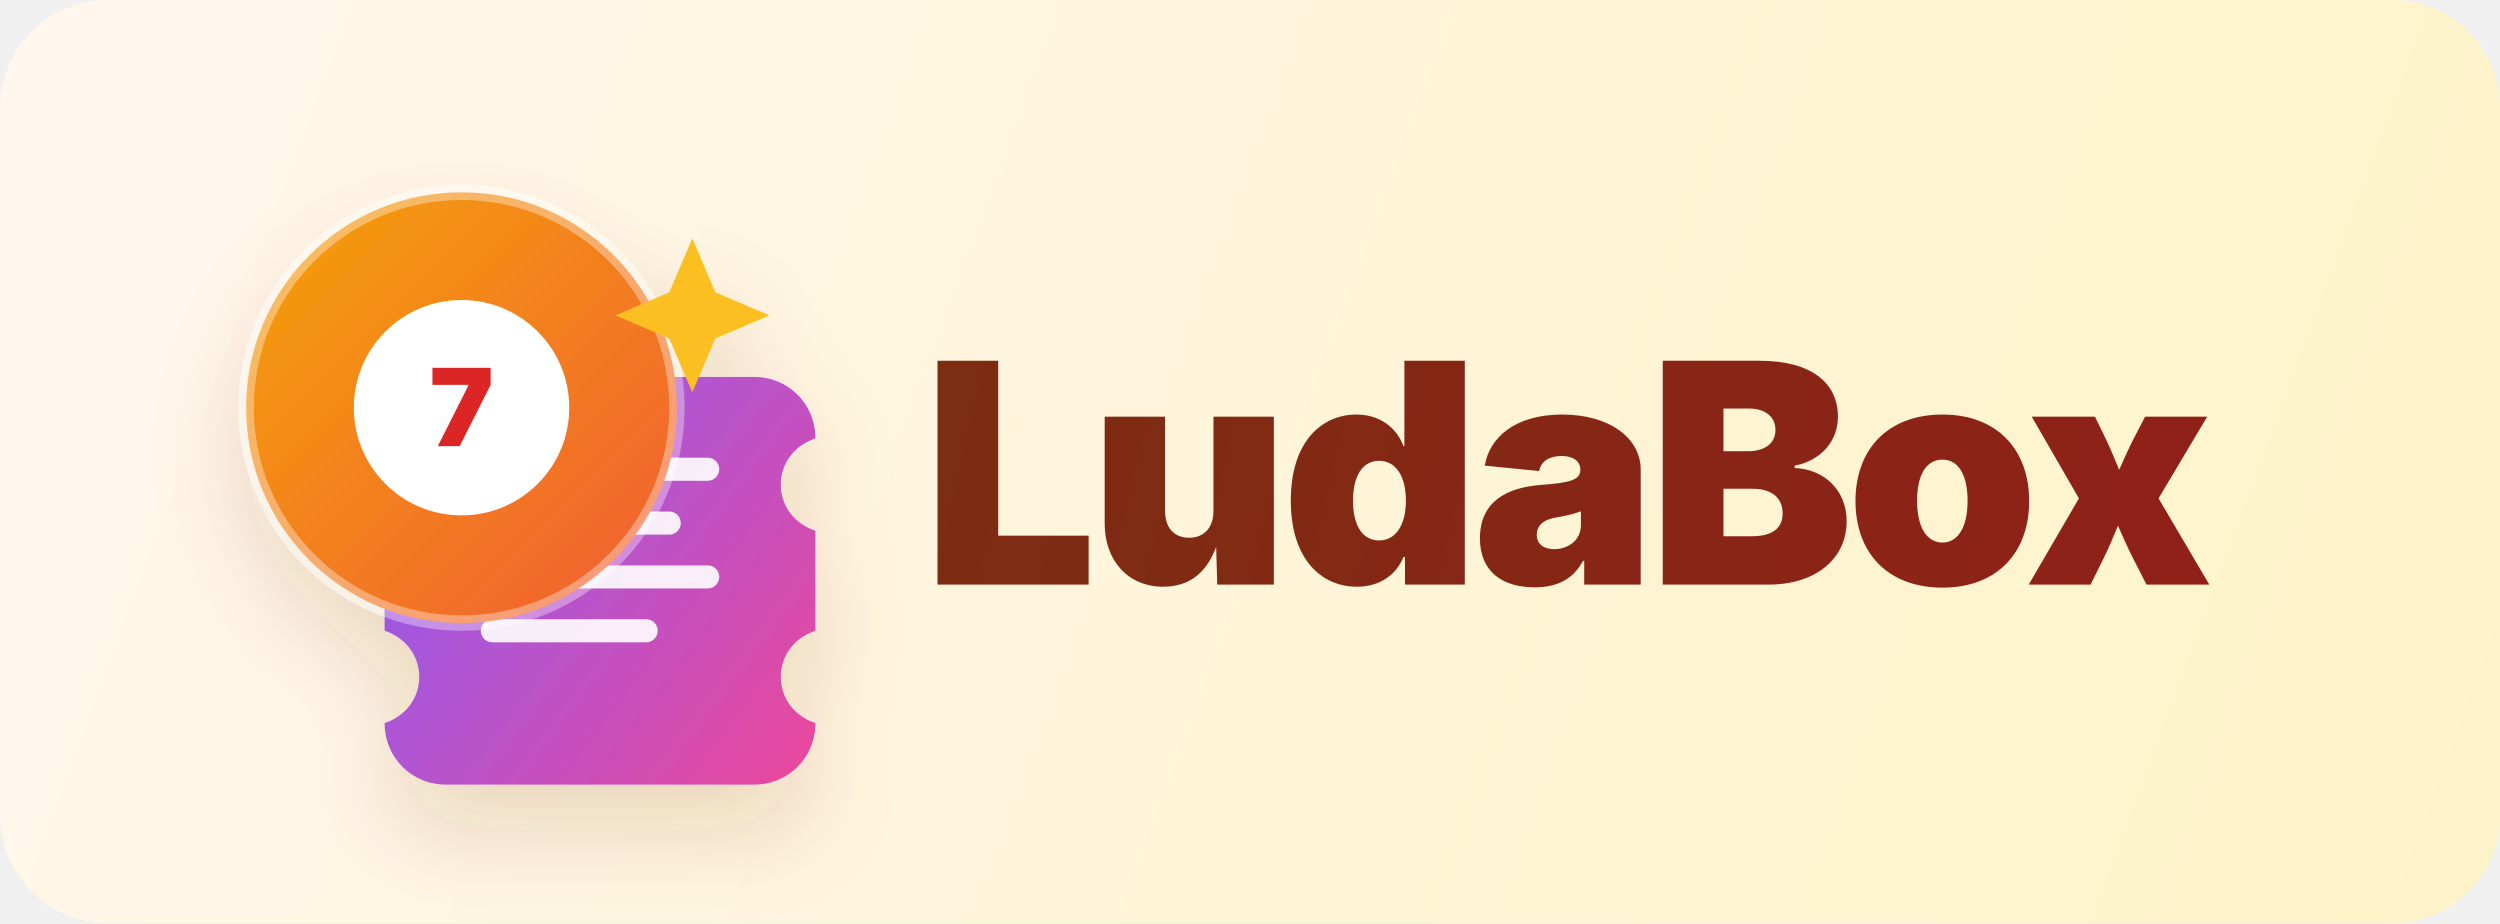
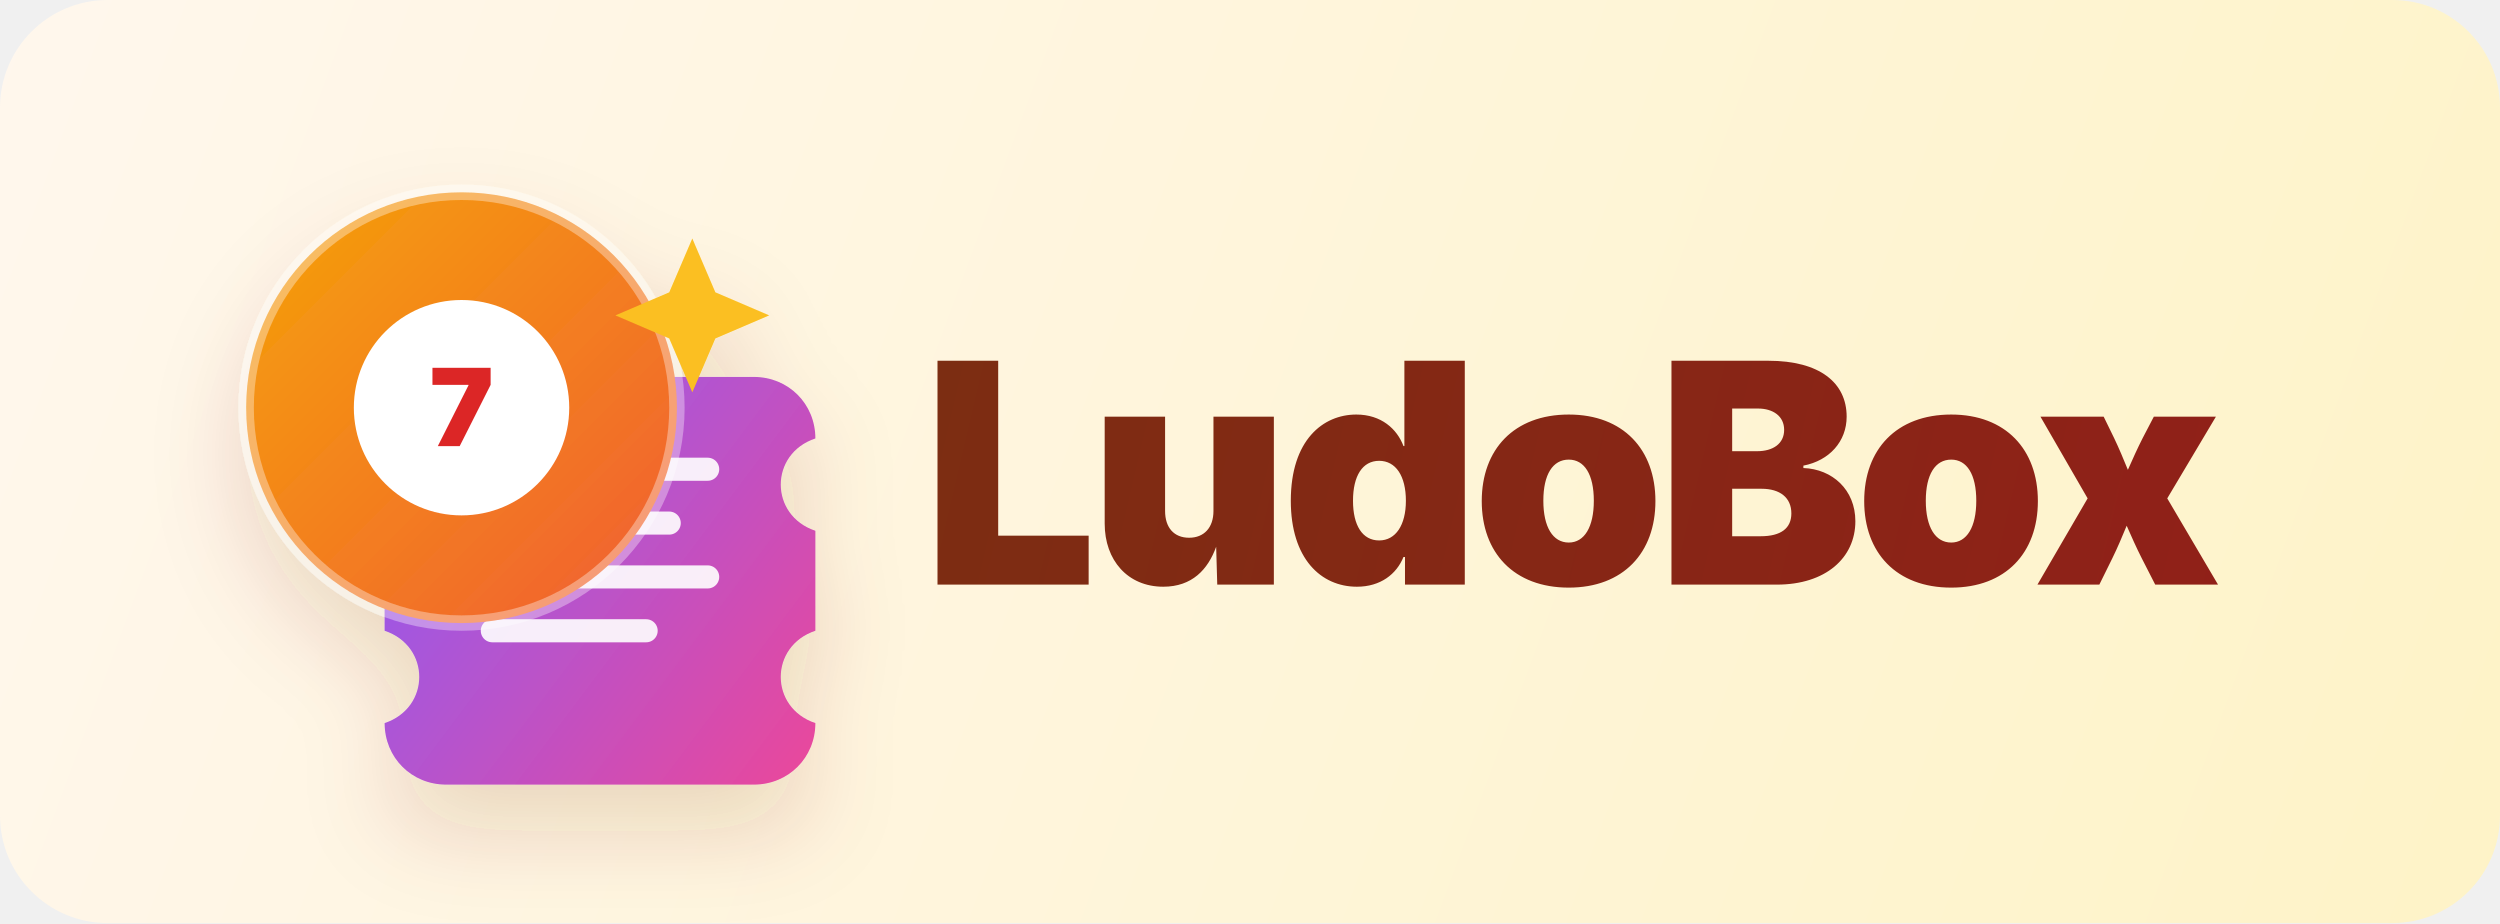
<svg xmlns="http://www.w3.org/2000/svg" width="650" height="240" viewBox="0 0 650 240" fill="none">
  <defs>
    <linearGradient id="bg" x1="0" y1="0" x2="650" y2="240" gradientUnits="userSpaceOnUse">
      <stop stop-color="#FFF7ED" />
      <stop offset="1" stop-color="#FEF3C7" />
    </linearGradient>
    <linearGradient id="ballGrad" x1="36" y1="36" x2="180" y2="180" gradientUnits="userSpaceOnUse">
      <stop stop-color="#F59E0B" />
      <stop offset="1" stop-color="#EF4444" />
    </linearGradient>
    <linearGradient id="ticketGrad" x1="70" y1="80" x2="190" y2="170" gradientUnits="userSpaceOnUse">
      <stop stop-color="#8B5CF6" />
      <stop offset="1" stop-color="#EC4899" />
    </linearGradient>
    <linearGradient id="textGrad" x1="250" y1="60" x2="720" y2="170" gradientUnits="userSpaceOnUse">
      <stop stop-color="#7C2D12" />
      <stop offset="1" stop-color="#991B1B" />
    </linearGradient>
    <filter id="shadow" x="-20%" y="-20%" width="160%" height="160%">
      <feDropShadow dx="0" dy="12" stdDeviation="12" flood-color="#7C2D12" flood-opacity="0.16" />
    </filter>
  </defs>
  <rect width="650" height="240" rx="28" fill="url(#bg)" />
  <g transform="translate(28 28)" filter="url(#shadow)">
    <path d="M72 86              C72 77 79 70 88 70              H168              C177 70 184 77 184 86              C172 90 172 106 184 110              V136              C172 140 172 156 184 160              C184 169 177 176 168 176              H88              C79 176 72 169 72 160              C84 156 84 140 72 136              V110              C84 106 84 90 72 86Z" fill="url(#ticketGrad)" />
    <path d="M100 94H156M100 108H146M100 122H156M100 136H140" stroke="white" stroke-width="6" stroke-linecap="round" opacity="0.9" />
    <circle cx="92" cy="78" r="56" fill="url(#ballGrad)" />
    <circle cx="92" cy="78" r="56" stroke="white" stroke-opacity="0.35" stroke-width="4" />
    <circle cx="92" cy="78" r="28" fill="white" />
    <text x="92" y="88" text-anchor="middle" font-family="Inter, Segoe UI, Arial, sans-serif" font-size="28" font-weight="900" fill="#DC2626">7</text>
    <path d="M152 34L158 48L172 54L158 60L152 74L146 60L132 54L146 48L152 34Z" fill="#FBBF24" />
  </g>
  <g>
-     <text x="240" y="152" font-family="Inter, Segoe UI, Arial, sans-serif" font-size="80" font-weight="900" letter-spacing="-2" fill="url(#textGrad)">LudaBox</text>
+     <text x="240" y="152" font-family="Inter, Segoe UI, Arial, sans-serif" font-size="80" font-weight="900" letter-spacing="-2" fill="url(#textGrad)">LudoBox</text>
  </g>
</svg>
